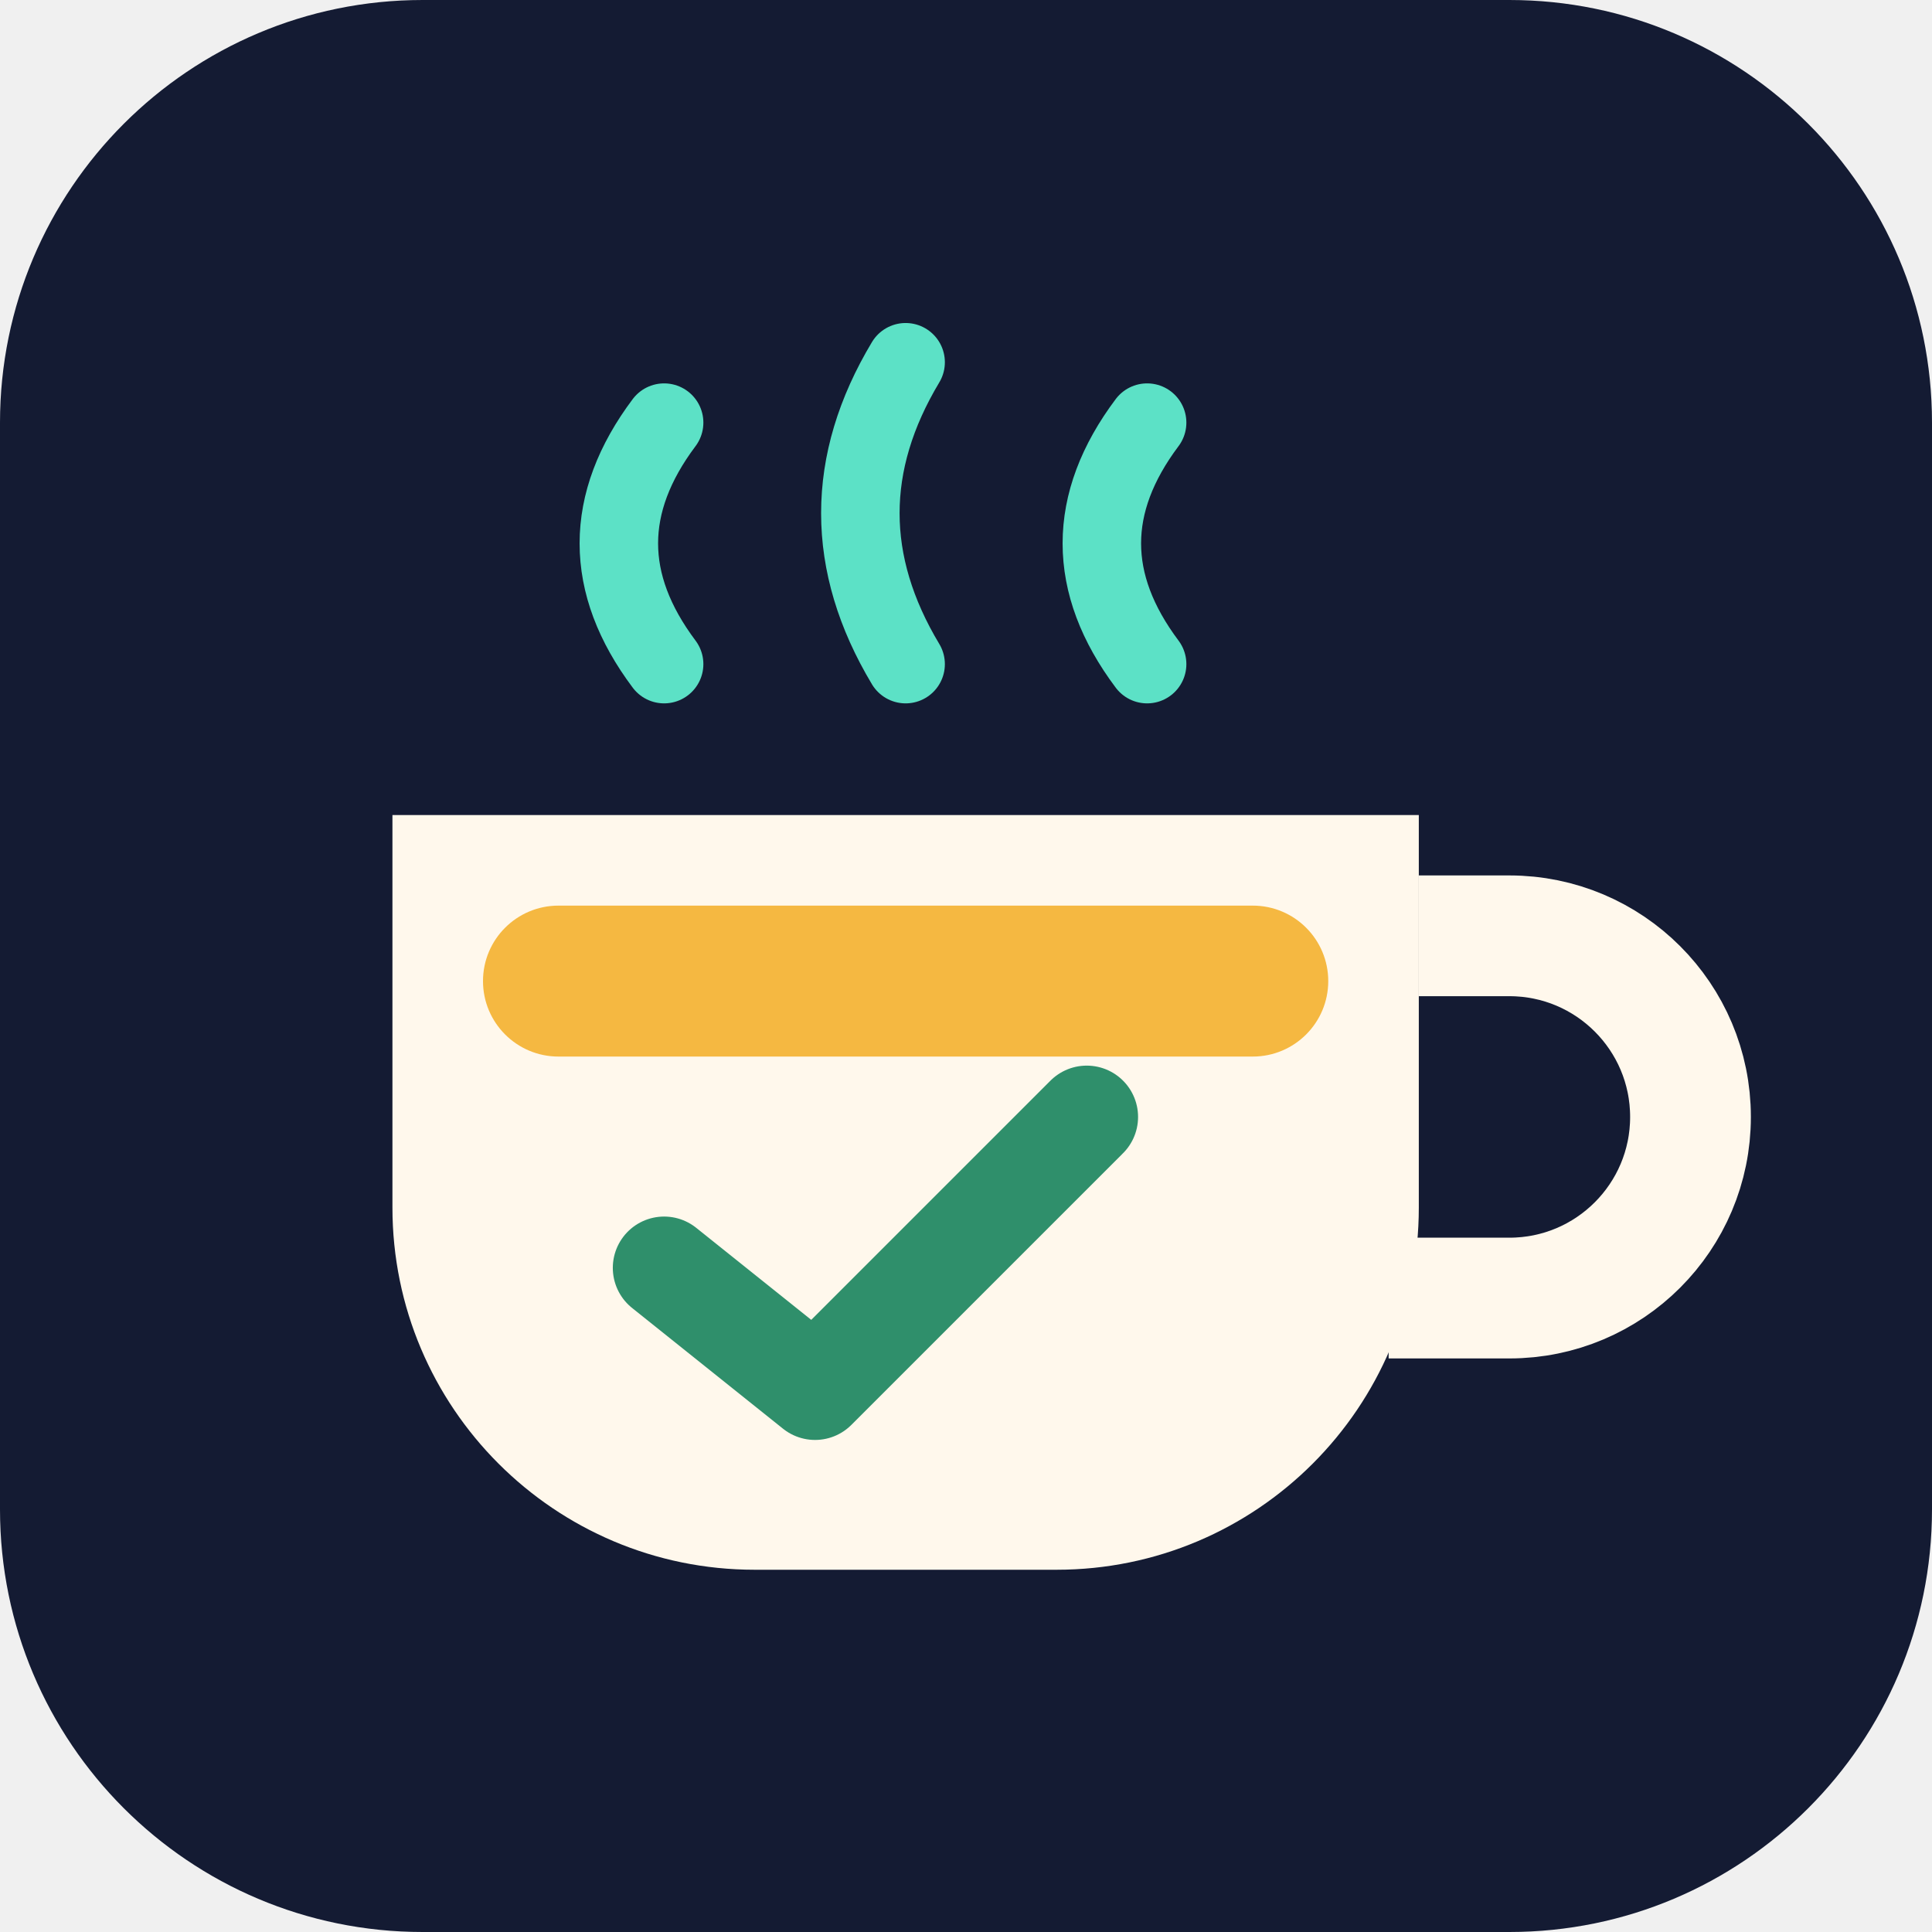
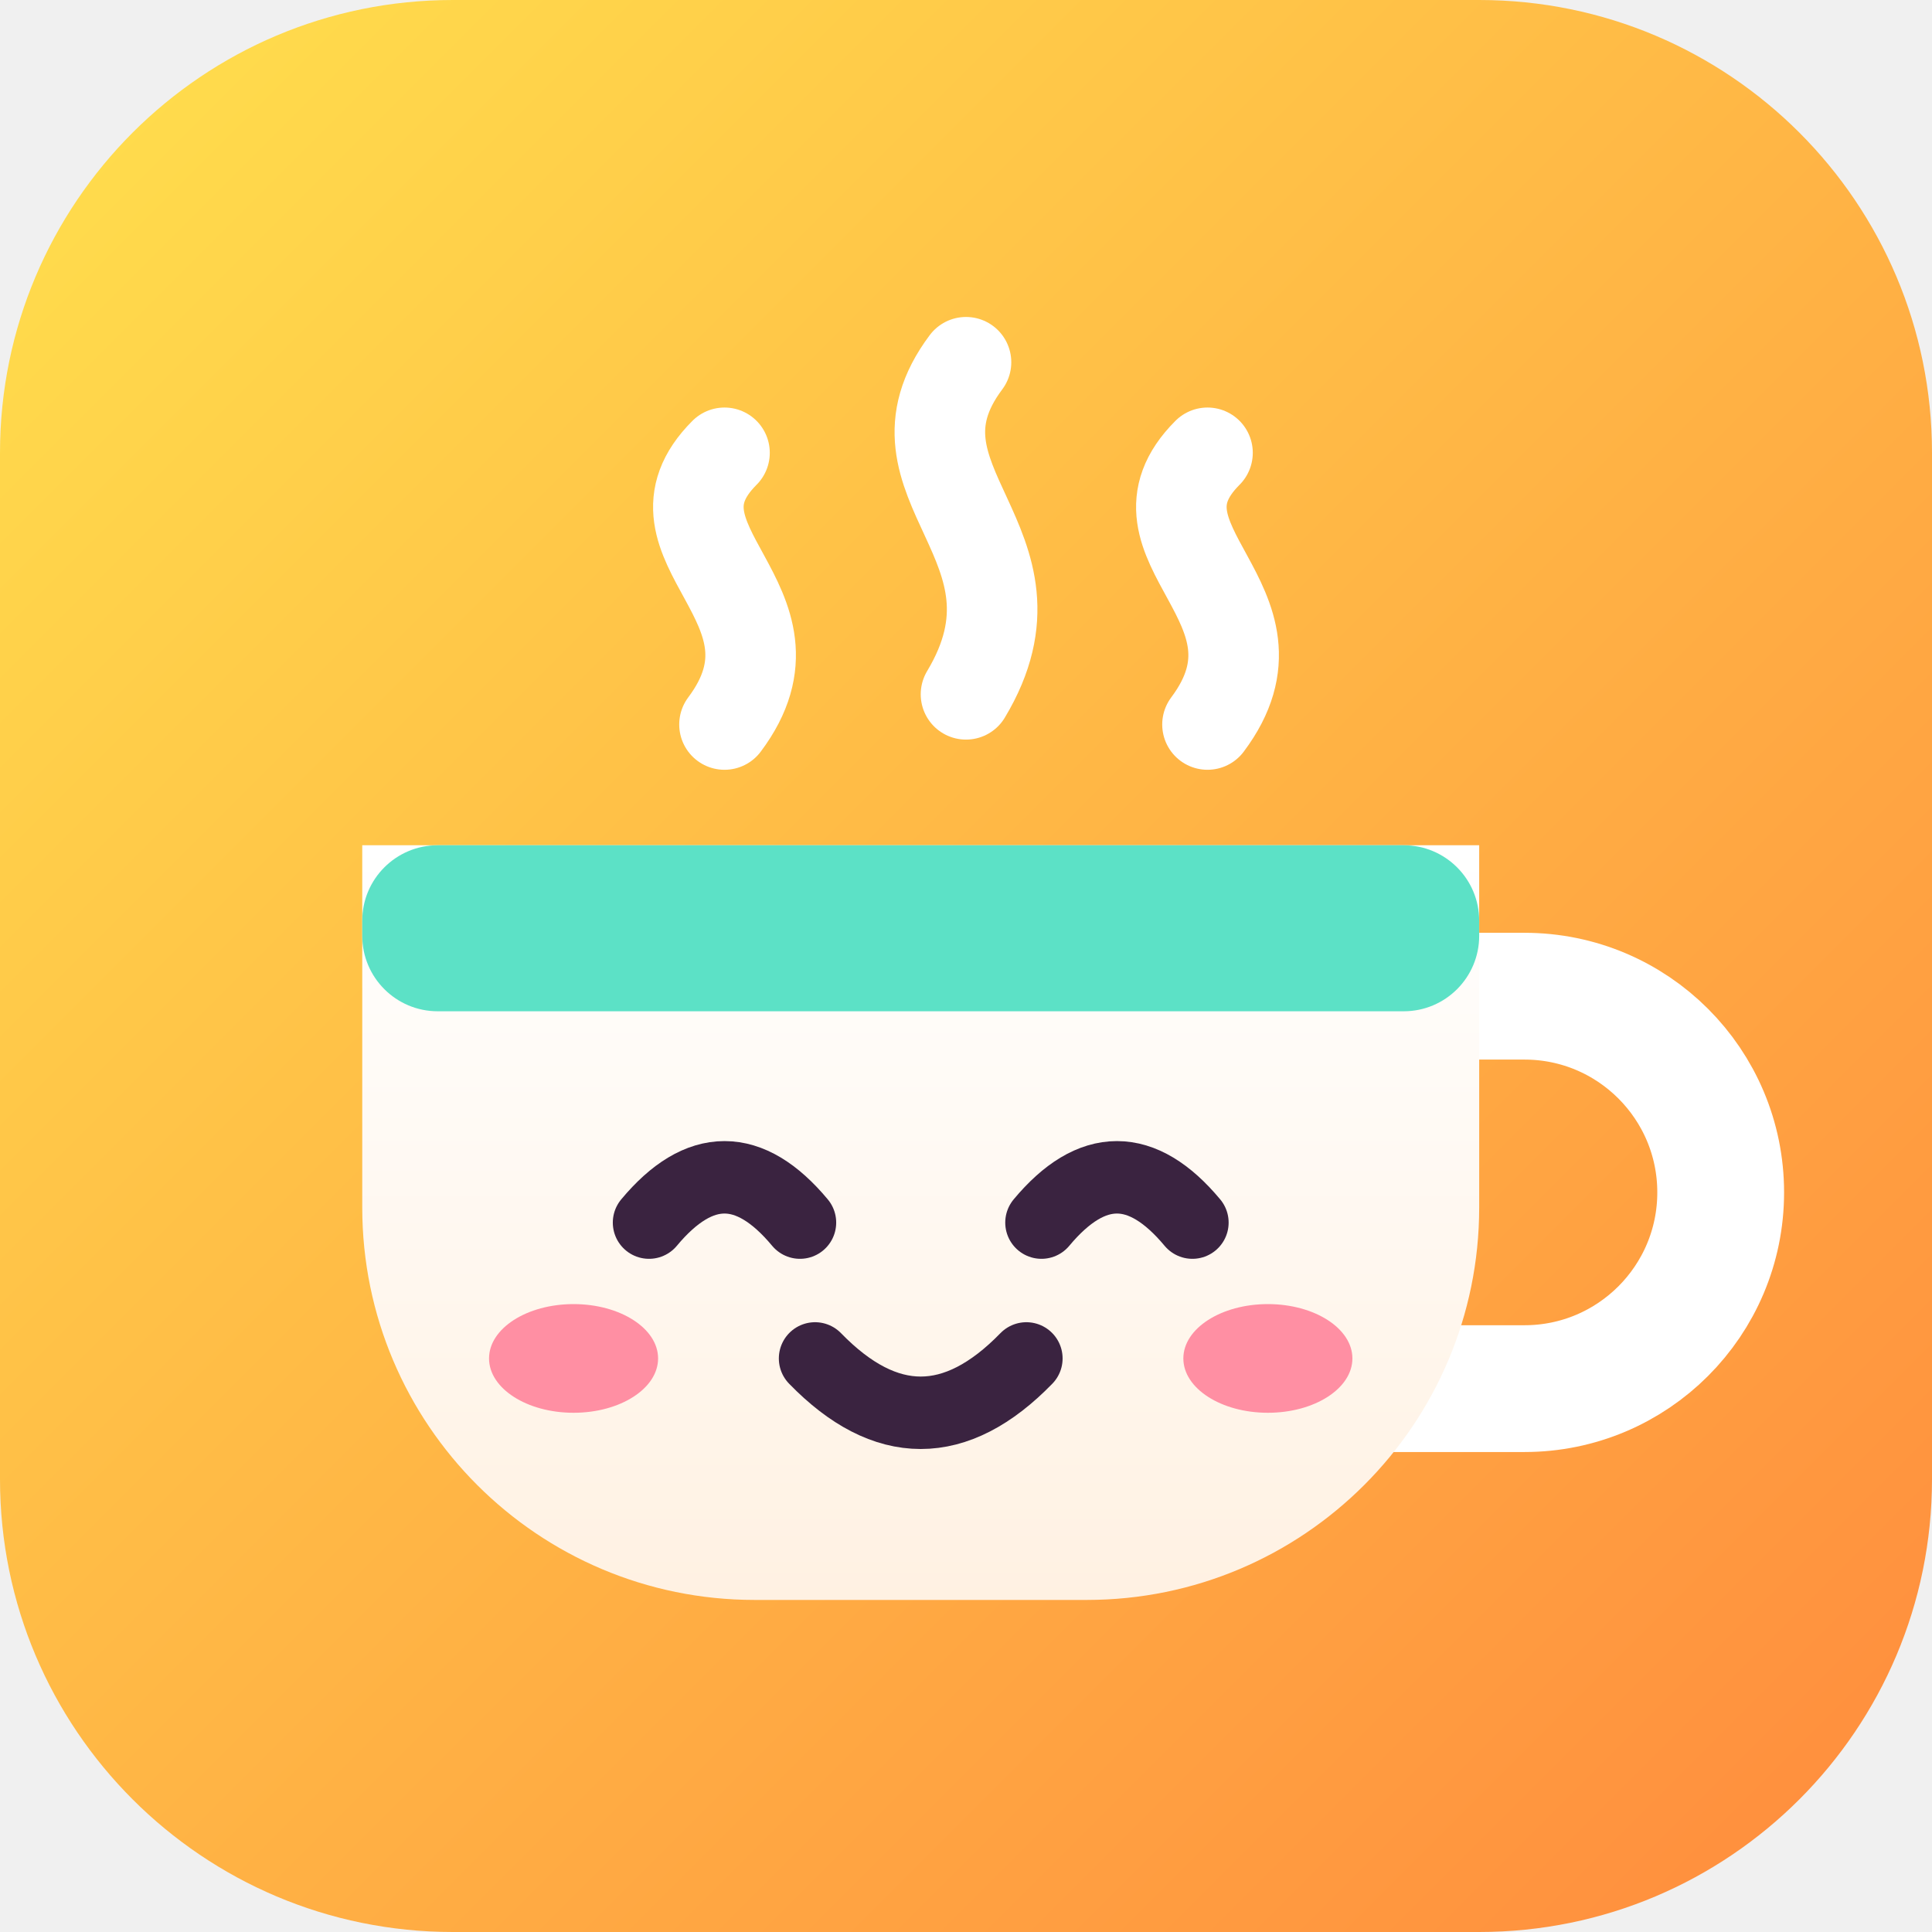
<svg xmlns="http://www.w3.org/2000/svg" viewBox="0 0 64 64">
-   <rect width="64" height="64" rx="14" fill="#141B33" />
-   <path d="M22 14q-3 4 0 8M30 12q-3 5 0 10M38 14q-3 4 0 8" stroke="#5CE1C6" stroke-width="2.6" fill="none" stroke-linecap="round" />
-   <path d="M13 27h34v13a12 12 0 0 1-12 12h-10a12 12 0 0 1-12-12z" fill="#FFF8EC" />
-   <path d="M47 31h3a6 6 0 0 1 0 12h-4" stroke="#FFF8EC" stroke-width="4" fill="none" />
-   <rect x="16" y="30" width="28" height="5" rx="2.5" fill="#F5B841" />
-   <path d="M22 42l5 4 9-9" stroke="#2F8F6B" stroke-width="3.4" fill="none" stroke-linecap="round" stroke-linejoin="round" />
+   <defs>
+     <linearGradient id="bg" x1="0" y1="0" x2="1" y2="1">
+       <stop offset="0" stop-color="#FFE14D" />
+       <stop offset="1" stop-color="#FF8A3D" />
+     </linearGradient>
+     <linearGradient id="cup" x1="0" y1="0" x2="0" y2="1">
+       <stop offset="0" stop-color="#FFFFFF" />
+       <stop offset="1" stop-color="#FFF1E2" />
+     </linearGradient>
+   </defs>
+   <rect width="64" height="64" rx="15" fill="url(#bg)" />
+   <path d="M24 15c-3 3 3 5 0 9M32 12c-3 4 3 6 0 11M40 15c-3 3 3 5 0 9" stroke="#fff" stroke-width="3" fill="none" stroke-linecap="round" />
+   <path d="M47 33h3.5a6.5 6.5 0 0 1 0 13H46" stroke="#fff" stroke-width="4.2" fill="none" />
+   <path d="M12 28h37v12a13 13 0 0 1-13 13H25a13 13 0 0 1-13-13z" fill="url(#cup)" />
+   <rect x="12" y="28" width="37" height="5.5" rx="2.5" fill="#5CE1C6" />
+   <path d="M21.5 40.5q2.5-3 5 0M34.5 40.5q2.5-3 5 0" stroke="#3A2340" stroke-width="2.4" fill="none" stroke-linecap="round" />
+   <path d="M27 45q3.5 3.6 7 0" stroke="#3A2340" stroke-width="2.4" fill="none" stroke-linecap="round" />
+   <ellipse cx="19" cy="45" rx="2.8" ry="1.8" fill="#FF8FA3" />
+   <ellipse cx="42" cy="45" rx="2.8" ry="1.8" fill="#FF8FA3" />
</svg>
